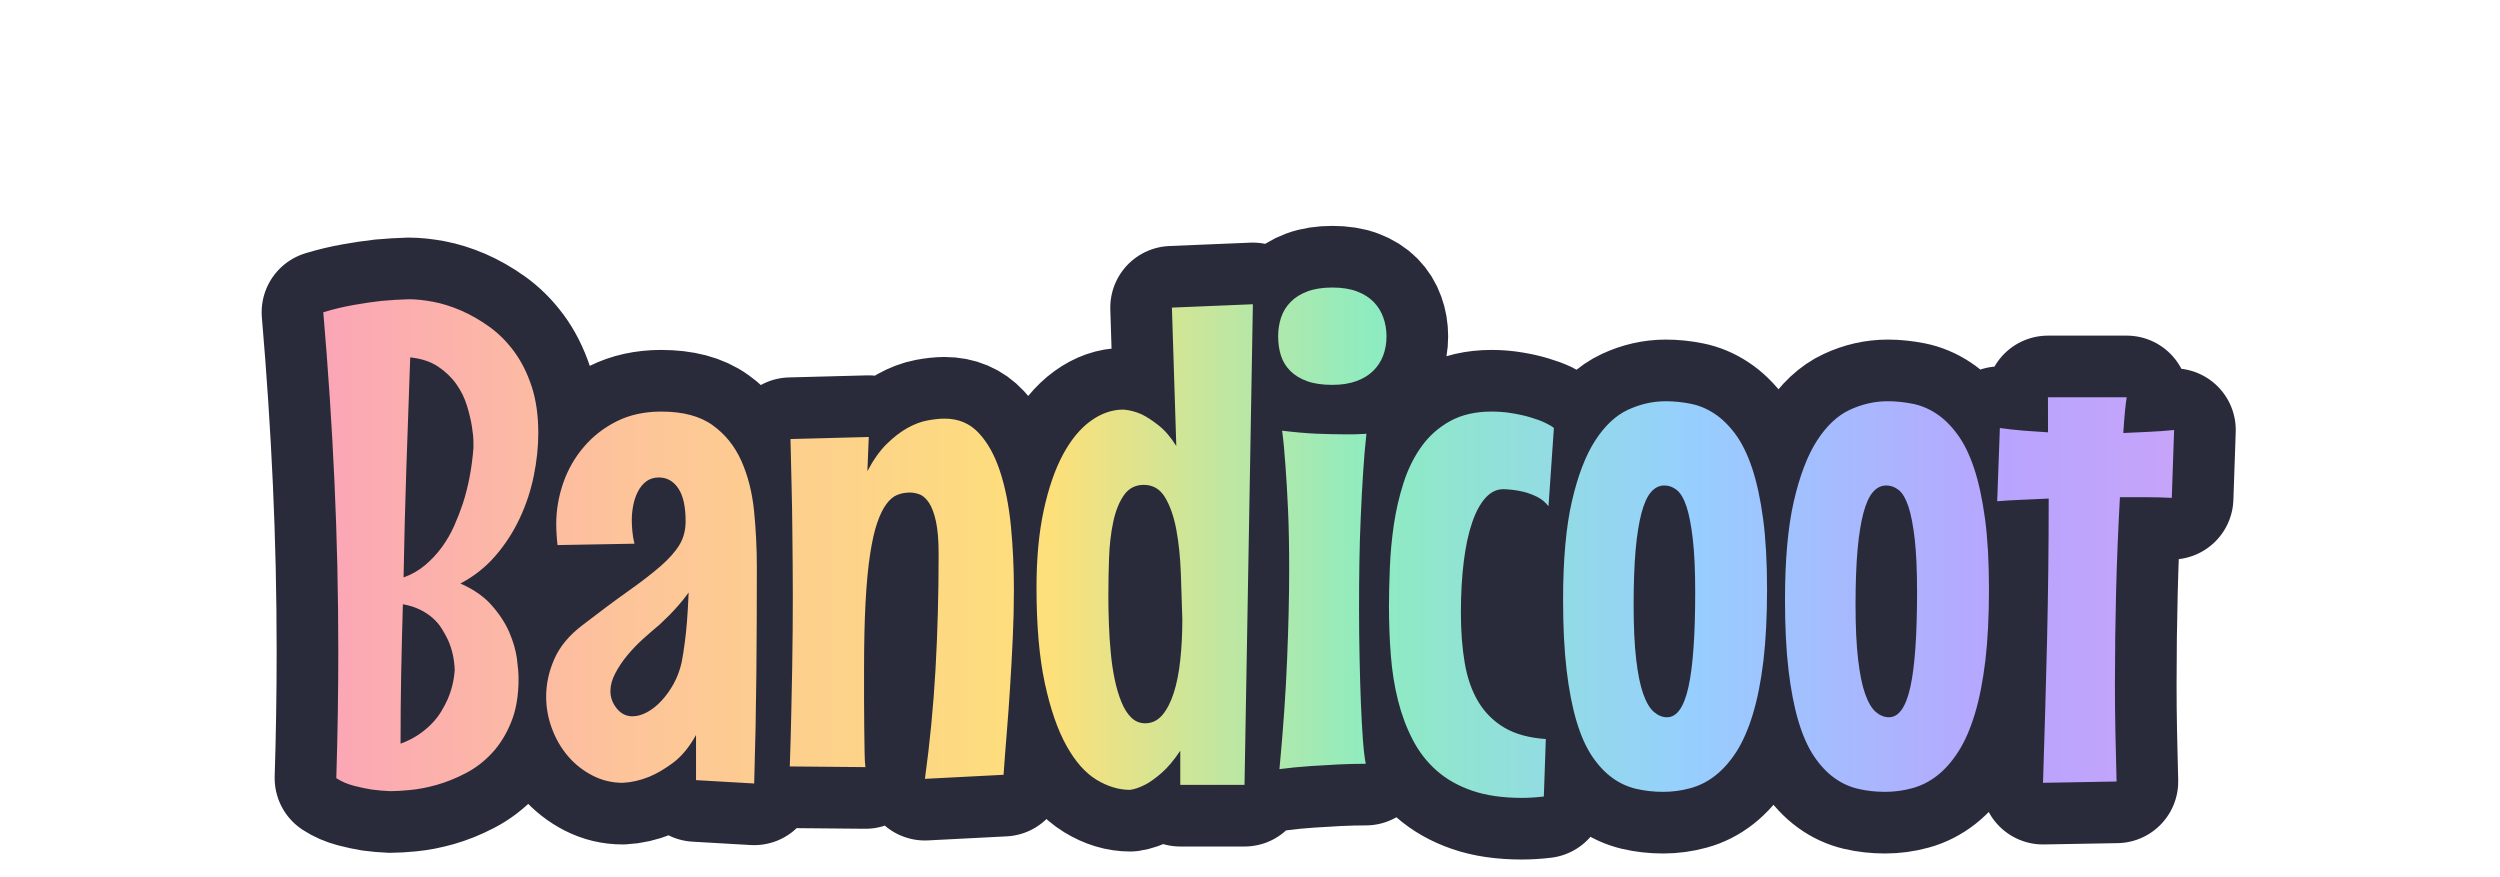
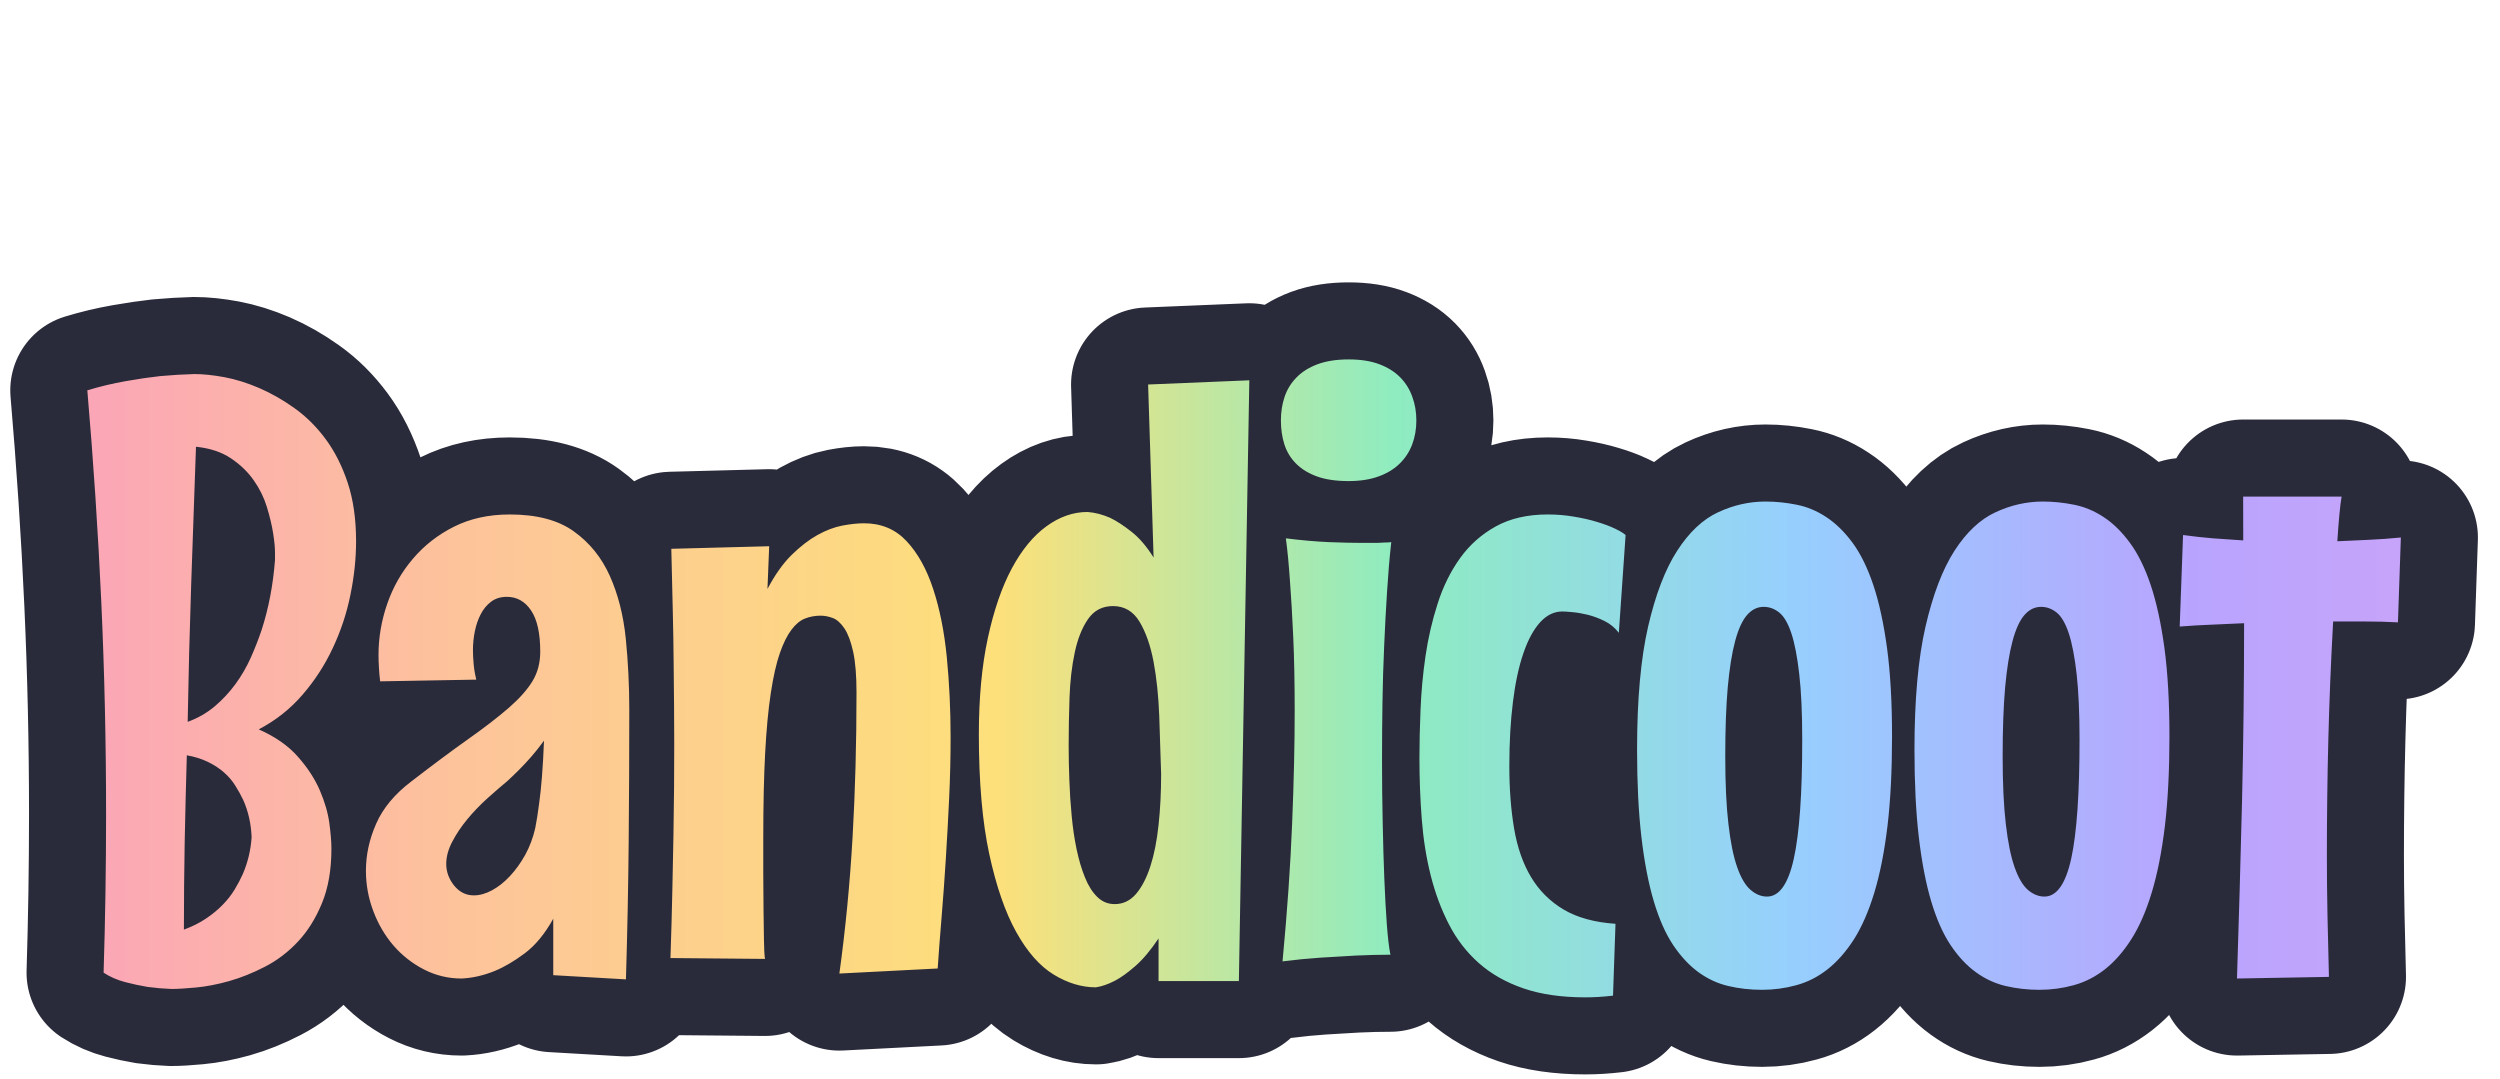
- <svg xmlns="http://www.w3.org/2000/svg" viewBox="-45 -14 365 128" role="img" aria-label="Bandicoot">
+ <svg xmlns="http://www.w3.org/2000/svg" viewBox="-8 -14 292 126" role="img" aria-label="Bandicoot">
  <defs>
    <linearGradient id="logo-gradient-anim" x1="0" y1="65" x2="310" y2="65" gradientUnits="userSpaceOnUse">
      <stop offset="0%" stop-color="#fba4b8">
        <animate attributeName="stop-color" values="#fba4b8;#fde07a;#96cffe;#dca4f4;#fba4b8" dur="8s" repeatCount="indefinite" />
      </stop>
      <stop offset="15%" stop-color="#fdc49a">
        <animate attributeName="stop-color" values="#fdc49a;#8eecc0;#b8a4fe;#fba4b8;#fdc49a" dur="8s" repeatCount="indefinite" />
      </stop>
      <stop offset="35%" stop-color="#fde07a">
        <animate attributeName="stop-color" values="#fde07a;#96cffe;#dca4f4;#fdc49a;#fde07a" dur="8s" repeatCount="indefinite" />
      </stop>
      <stop offset="50%" stop-color="#8eecc0">
        <animate attributeName="stop-color" values="#8eecc0;#b8a4fe;#fba4b8;#fde07a;#8eecc0" dur="8s" repeatCount="indefinite" />
      </stop>
      <stop offset="65%" stop-color="#96cffe">
        <animate attributeName="stop-color" values="#96cffe;#dca4f4;#fdc49a;#8eecc0;#96cffe" dur="8s" repeatCount="indefinite" />
      </stop>
      <stop offset="80%" stop-color="#b8a4fe">
        <animate attributeName="stop-color" values="#b8a4fe;#fba4b8;#fde07a;#96cffe;#b8a4fe" dur="8s" repeatCount="indefinite" />
      </stop>
      <stop offset="100%" stop-color="#dca4f4">
        <animate attributeName="stop-color" values="#dca4f4;#fdc49a;#8eecc0;#b8a4fe;#dca4f4" dur="8s" repeatCount="indefinite" />
      </stop>
    </linearGradient>
  </defs>
  <path d="M33.59 49.22L33.59 49.22Q33.59 52.25 32.93 55.47Q32.28 58.69 30.88 61.67Q29.49 64.65 27.34 67.14Q25.20 69.63 22.22 71.19L22.22 71.19Q25.10 72.46 26.78 74.37Q28.47 76.27 29.35 78.30Q30.22 80.32 30.47 82.15Q30.71 83.98 30.71 85.11L30.71 85.11Q30.71 88.82 29.61 91.48Q28.52 94.14 26.81 95.97Q25.10 97.80 22.97 98.90Q20.85 100 18.77 100.59Q16.70 101.17 14.89 101.34Q13.09 101.51 12.01 101.51L12.01 101.51Q10.64 101.46 9.23 101.27L9.23 101.27Q8.01 101.07 6.62 100.71Q5.22 100.34 4.10 99.61L4.10 99.61Q4.39 90.33 4.39 81.10L4.39 81.10Q4.39 68.55 3.83 56.30Q3.27 44.04 2.20 31.59L2.20 31.59Q4.44 30.91 6.67 30.52Q8.89 30.13 10.69 29.93L10.69 29.93Q12.79 29.74 14.70 29.69L14.70 29.69Q16.21 29.69 18.19 30.05Q20.17 30.42 22.27 31.32Q24.37 32.23 26.39 33.67Q28.42 35.11 30.03 37.28Q31.64 39.45 32.62 42.41Q33.59 45.36 33.59 49.22ZM24.12 51.42L24.12 51.42Q24.12 51.46 24.12 50.56Q24.12 49.66 23.90 48.27Q23.68 46.88 23.17 45.21Q22.66 43.55 21.63 42.09Q20.61 40.63 18.97 39.53Q17.33 38.43 14.89 38.18L14.89 38.18Q14.60 46.24 14.33 54.25Q14.06 62.26 13.92 70.31L13.92 70.31Q15.67 69.68 17.07 68.51Q18.46 67.33 19.51 65.89Q20.56 64.45 21.29 62.82Q22.02 61.18 22.56 59.57L22.56 59.57Q23.78 55.81 24.12 51.42ZM21.39 83.79L21.39 83.79Q21.29 81.40 20.41 79.44L20.41 79.44Q20.02 78.61 19.48 77.76Q18.95 76.90 18.14 76.20Q17.33 75.49 16.26 74.98Q15.19 74.46 13.82 74.22L13.82 74.22Q13.67 79.35 13.57 84.40Q13.48 89.45 13.48 94.58L13.48 94.58Q14.94 94.04 16.06 93.29Q17.19 92.53 18.02 91.67Q18.85 90.82 19.41 89.89Q19.97 88.96 20.36 88.09L20.36 88.09Q21.24 86.04 21.39 83.79ZM65.50 68.90L65.50 68.90Q65.50 76.61 65.43 84.33Q65.36 92.04 65.11 100.39L65.11 100.39L56.62 99.90L56.62 93.31Q55.15 95.95 53.30 97.34Q51.44 98.73 49.78 99.41L49.78 99.41Q47.83 100.20 45.92 100.29L45.92 100.29Q43.58 100.29 41.53 99.24Q39.48 98.19 37.96 96.44Q36.45 94.68 35.60 92.41Q34.74 90.14 34.74 87.70L34.74 87.70Q34.74 84.91 35.94 82.20Q37.13 79.49 40.02 77.29L40.02 77.29Q43.87 74.32 46.71 72.31Q49.54 70.31 51.42 68.68Q53.30 67.04 54.20 65.55Q55.10 64.06 55.10 62.11L55.10 62.11Q55.10 58.89 54.03 57.30Q52.96 55.71 51.20 55.71L51.20 55.71Q50.12 55.71 49.37 56.27Q48.61 56.84 48.15 57.74Q47.68 58.64 47.46 59.74Q47.24 60.84 47.24 61.91L47.24 61.91Q47.24 62.65 47.32 63.53Q47.39 64.40 47.63 65.38L47.63 65.38L36.40 65.58Q36.30 64.75 36.26 63.99Q36.21 63.23 36.21 62.50L36.21 62.50Q36.21 59.47 37.23 56.52Q38.26 53.56 40.24 51.25Q42.21 48.93 45.04 47.51Q47.88 46.09 51.54 46.09L51.54 46.09Q56.28 46.09 59.03 48.07Q61.79 50.05 63.23 53.27Q64.67 56.49 65.09 60.57Q65.50 64.65 65.50 68.90ZM54.52 82.71L54.52 82.71Q54.76 81.49 54.96 79.93L54.96 79.93Q55.15 78.61 55.30 76.73Q55.45 74.85 55.54 72.51L55.54 72.51Q54.76 73.58 54.03 74.41Q53.30 75.24 52.66 75.88L52.66 75.88Q51.93 76.61 51.29 77.20L51.29 77.20Q50.17 78.13 48.90 79.27Q47.63 80.42 46.58 81.69Q45.53 82.96 44.83 84.30Q44.12 85.64 44.12 86.91L44.12 86.91Q44.12 88.28 45.04 89.43Q45.97 90.58 47.34 90.58L47.34 90.58Q48.37 90.58 49.46 89.99Q50.56 89.40 51.56 88.33Q52.56 87.26 53.35 85.84Q54.13 84.42 54.52 82.71ZM101.52 99.12L90.04 99.71Q91.12 91.85 91.58 83.79Q92.04 75.73 92.04 66.89L92.04 66.89Q92.04 63.92 91.65 62.13Q91.26 60.35 90.63 59.40Q89.99 58.45 89.26 58.18Q88.53 57.91 87.84 57.91L87.84 57.91Q86.87 57.91 86.01 58.25Q85.16 58.59 84.43 59.57Q83.69 60.55 83.08 62.30Q82.47 64.06 82.03 66.94Q81.59 69.82 81.37 73.95Q81.15 78.08 81.15 83.79L81.15 83.79Q81.15 85.84 81.15 88.06Q81.15 90.28 81.18 92.29Q81.20 94.29 81.23 95.83Q81.25 97.36 81.35 98.00L81.35 98.00L70.31 97.90Q70.46 93.46 70.53 89.97Q70.61 86.47 70.66 83.54Q70.71 80.62 70.73 78.05Q70.75 75.49 70.75 73.00L70.75 73.00Q70.75 70.75 70.73 68.38Q70.71 66.02 70.68 63.28Q70.66 60.55 70.58 57.30Q70.51 54.05 70.41 50.10L70.41 50.10L81.84 49.80L81.64 54.79Q82.96 52.29 84.47 50.81Q85.99 49.32 87.48 48.49Q88.97 47.66 90.38 47.39Q91.80 47.12 92.92 47.12L92.92 47.12Q95.95 47.12 97.90 49.22Q99.86 51.32 101.00 54.81Q102.15 58.30 102.59 62.79Q103.03 67.29 103.03 72.12L103.03 72.12Q103.03 75.63 102.86 79.25Q102.69 82.86 102.47 86.35Q102.25 89.84 101.98 93.09Q101.71 96.34 101.52 99.12L101.52 99.12ZM126.10 30.91L137.92 30.42L136.70 100.59L127.32 100.59L127.32 95.61Q125.91 97.71 124.59 98.85Q123.27 100 122.24 100.54L122.24 100.54Q121.02 101.17 120.00 101.32L120.00 101.32Q117.51 101.32 115.07 99.83Q112.63 98.34 110.70 94.87Q108.77 91.41 107.55 85.77Q106.33 80.13 106.33 71.78L106.33 71.78Q106.33 65.38 107.38 60.52Q108.43 55.66 110.18 52.39Q111.94 49.12 114.24 47.46Q116.53 45.80 119.02 45.80L119.02 45.80Q120.34 45.90 121.66 46.48L121.66 46.48Q122.78 47.02 124.15 48.10Q125.52 49.17 126.74 51.12L126.74 51.12L126.10 30.91ZM127.62 76.42L127.62 76.42Q127.52 73.10 127.40 69.63Q127.27 66.16 126.74 63.31Q126.20 60.45 125.10 58.62Q124.00 56.79 122 56.79L122 56.79Q120.14 56.79 119.09 58.30Q118.04 59.81 117.53 62.21Q117.02 64.60 116.92 67.48Q116.82 70.36 116.82 73.10L116.82 73.10Q116.82 75 116.90 77.10Q116.97 79.20 117.17 81.27Q117.36 83.35 117.75 85.21Q118.14 87.06 118.73 88.50Q119.31 89.94 120.17 90.77Q121.02 91.60 122.20 91.60L122.20 91.60Q123.66 91.60 124.69 90.41Q125.71 89.21 126.37 87.16Q127.03 85.11 127.32 82.35Q127.62 79.59 127.62 76.42ZM157.43 35.11L157.43 35.11Q157.43 36.62 156.94 37.92Q156.45 39.21 155.47 40.16Q154.50 41.11 153.01 41.65Q151.52 42.19 149.52 42.19L149.52 42.19Q147.32 42.19 145.83 41.65Q144.34 41.11 143.39 40.16Q142.44 39.21 142.02 37.92Q141.61 36.62 141.61 35.11L141.61 35.11Q141.61 33.64 142.04 32.35Q142.48 31.05 143.44 30.08Q144.39 29.10 145.90 28.54Q147.42 27.98 149.52 27.98L149.52 27.98Q151.62 27.98 153.10 28.54Q154.59 29.10 155.55 30.08Q156.50 31.05 156.96 32.35Q157.43 33.64 157.43 35.11ZM154.50 49.32L154.50 49.32Q154.20 52.00 154.01 55.08Q153.81 58.15 153.67 61.45Q153.52 64.75 153.47 68.14Q153.42 71.53 153.42 74.80L153.42 74.80Q153.42 78.61 153.50 82.15Q153.57 85.69 153.69 88.67Q153.81 91.65 153.98 93.95Q154.15 96.24 154.40 97.51L154.40 97.51Q152.45 97.51 150.35 97.61L150.35 97.61Q148.54 97.71 146.29 97.85Q144.05 98.00 141.80 98.29L141.80 98.29Q142.63 89.50 142.92 82.20Q143.22 74.90 143.22 69.09L143.22 69.09Q143.22 64.11 143.05 60.38Q142.88 56.64 142.68 54.05L142.68 54.05Q142.48 51.03 142.19 48.88L142.19 48.88Q144.93 49.22 147.20 49.32Q149.47 49.41 151.13 49.41L151.13 49.41Q151.91 49.41 152.54 49.41Q153.18 49.41 153.62 49.37L153.62 49.37Q154.15 49.37 154.50 49.32ZM181.87 48.49L181.08 59.91Q180.40 59.03 179.42 58.54Q178.45 58.06 177.47 57.81Q176.49 57.57 175.66 57.50Q174.83 57.42 174.49 57.42L174.49 57.42Q173.03 57.42 171.88 58.69Q170.73 59.96 169.93 62.30Q169.12 64.65 168.71 67.99Q168.29 71.34 168.29 75.49L168.29 75.49Q168.29 79.49 168.85 82.79Q169.41 86.08 170.83 88.45Q172.25 90.82 174.64 92.24Q177.03 93.65 180.69 93.90L180.69 93.90L180.40 102.29Q179.57 102.39 178.76 102.44Q177.96 102.49 177.18 102.49L177.18 102.49Q172.98 102.49 169.93 101.44Q166.88 100.39 164.73 98.49Q162.58 96.58 161.24 93.97Q159.89 91.36 159.11 88.26Q158.33 85.16 158.06 81.67Q157.79 78.17 157.79 74.51L157.79 74.51Q157.79 71.97 157.92 68.87Q158.04 65.77 158.50 62.62Q158.96 59.47 159.92 56.49Q160.87 53.52 162.53 51.20Q164.19 48.88 166.70 47.49Q169.22 46.09 172.78 46.09L172.78 46.09Q174.35 46.09 175.81 46.34Q177.28 46.58 178.50 46.95Q179.72 47.31 180.60 47.73Q181.47 48.14 181.87 48.49L181.87 48.49ZM212.99 72.02L212.99 72.02Q212.99 77.98 212.46 82.47Q211.92 86.96 210.92 90.26Q209.92 93.55 208.53 95.73Q207.13 97.90 205.45 99.22Q203.77 100.54 201.81 101.07Q199.86 101.61 197.81 101.61L197.81 101.61Q195.76 101.61 193.88 101.17Q192.00 100.73 190.39 99.56Q188.78 98.39 187.43 96.39Q186.09 94.38 185.16 91.26Q184.23 88.13 183.72 83.79Q183.21 79.44 183.21 73.58L183.21 73.58Q183.21 64.79 184.50 59.18Q185.80 53.56 187.90 50.32Q190.00 47.07 192.68 45.83Q195.37 44.58 198.20 44.58L198.20 44.58Q200.01 44.58 201.84 44.95Q203.67 45.31 205.30 46.39Q206.94 47.46 208.36 49.37Q209.77 51.27 210.80 54.32Q211.82 57.37 212.41 61.72Q212.99 66.06 212.99 72.02ZM202.50 72.41L202.50 72.41Q202.50 67.72 202.15 64.72Q201.81 61.72 201.23 59.96Q200.64 58.20 199.81 57.54Q198.98 56.88 198.00 56.88L198.00 56.88Q196.88 56.88 196.05 57.84Q195.22 58.79 194.66 60.89Q194.10 62.99 193.80 66.28Q193.51 69.58 193.51 74.32L193.51 74.32Q193.51 79.10 193.88 82.25Q194.24 85.40 194.90 87.28Q195.56 89.16 196.47 89.94Q197.37 90.72 198.39 90.72L198.39 90.72Q200.54 90.72 201.52 86.28Q202.50 81.84 202.50 72.41ZM245.39 72.02L245.39 72.02Q245.39 77.98 244.86 82.47Q244.32 86.96 243.32 90.26Q242.32 93.55 240.92 95.73Q239.53 97.90 237.85 99.22Q236.16 100.54 234.21 101.07Q232.26 101.61 230.21 101.61L230.21 101.61Q228.16 101.61 226.28 101.17Q224.40 100.73 222.79 99.56Q221.17 98.39 219.83 96.39Q218.49 94.38 217.56 91.26Q216.63 88.13 216.12 83.79Q215.61 79.44 215.61 73.58L215.61 73.58Q215.61 64.79 216.90 59.18Q218.20 53.56 220.29 50.32Q222.39 47.07 225.08 45.83Q227.77 44.58 230.60 44.58L230.60 44.58Q232.40 44.58 234.24 44.95Q236.07 45.31 237.70 46.39Q239.34 47.46 240.75 49.37Q242.17 51.27 243.20 54.32Q244.22 57.37 244.81 61.72Q245.39 66.06 245.39 72.02ZM234.89 72.41L234.89 72.41Q234.89 67.72 234.55 64.72Q234.21 61.72 233.63 59.96Q233.04 58.20 232.21 57.54Q231.38 56.88 230.40 56.88L230.40 56.88Q229.28 56.88 228.45 57.84Q227.62 58.79 227.06 60.89Q226.50 62.99 226.20 66.28Q225.91 69.58 225.91 74.32L225.91 74.32Q225.91 79.10 226.28 82.25Q226.64 85.40 227.30 87.28Q227.96 89.16 228.86 89.94Q229.77 90.72 230.79 90.72L230.79 90.72Q232.94 90.72 233.92 86.28Q234.89 81.84 234.89 72.41ZM265.5 44Q265.24 45.51 265.00 49.22L265.00 49.22Q266.85 49.12 268.68 49.05Q270.52 48.97 272.42 48.78L272.42 48.78L272.08 58.69Q270.22 58.59 268.29 58.59Q266.37 58.59 264.51 58.59L264.51 58.59Q264.12 65.63 263.95 72.34Q263.78 79.05 263.78 85.89L263.78 85.89Q263.78 89.40 263.85 92.94Q263.92 96.48 264.02 100.10L264.02 100.10L253.28 100.29Q253.62 89.79 253.87 79.52Q254.11 69.24 254.11 58.79L254.11 58.79Q252.25 58.89 250.35 58.96Q248.45 59.03 246.59 59.18L246.59 59.18L246.98 48.49Q248.69 48.73 250.50 48.88Q252.30 49.02 254.01 49.12L254.01 49.12Q254.01 45.31 254 44Z" fill="none" stroke="#2a2b3a" stroke-width="18" stroke-linejoin="round" />
  <path fill="url(#logo-gradient-anim)" stroke="#2a2b3a" stroke-width="18" stroke-linejoin="round" paint-order="stroke">
    <animate attributeName="d" values="M254 44.5 C254 32 245 2 215 0 C245 -2 265.5 28 265.5 44.5Z;M254 44.5 C254 24 257 -2 260 -8 C263 -2 265.5 24 265.5 44.5Z;M254 44.5 C254 26 260 -4 285 -3 C260 0 265.5 28 265.5 44.5Z;M254 44.5 C254 24 257 -2 260 -8 C263 -2 265.5 24 265.5 44.5Z;M254 44.5 C254 28 250 0 235 -3 C250 -4 265.5 26 265.5 44.5Z;M254 44.5 C254 24 257 -2 260 -8 C263 -2 265.5 24 265.5 44.5Z;M254 44.5 C254 26 260 -4 285 -3 C260 0 265.5 28 265.5 44.5Z;M254 44.5 C254 24 257 -2 260 -8 C263 -2 265.5 24 265.5 44.5Z;M254 44.5 C254 28 250 0 235 -3 C250 -4 265.5 26 265.5 44.5Z;M254 44.5 C254 24 257 -2 260 -8 C263 -2 265.5 24 265.5 44.5Z;M254 44.5 C254 26 260 -4 285 -3 C260 0 265.5 28 265.5 44.5Z;M254 44.5 C254 24 257 -2 260 -8 C263 -2 265.5 24 265.5 44.5Z;M254 44.5 C254 32 245 2 215 0 C245 -2 265.5 28 265.5 44.5Z;M254 44.5 C254 32 245 2 215 0 C245 -2 265.5 28 265.5 44.5Z" keyTimes="0.0;0.006;0.013;0.019;0.025;0.031;0.037;0.044;0.05;0.056;0.062;0.069;0.075;1.0" dur="8s" repeatCount="indefinite" calcMode="spline" keySplines="0.4 0 0.6 1;0.4 0 0.6 1;0.4 0 0.6 1;0.4 0 0.6 1;0.4 0 0.6 1;0.4 0 0.6 1;0.4 0 0.6 1;0.4 0 0.6 1;0.4 0 0.6 1;0.4 0 0.6 1;0.4 0 0.6 1;0.4 0 0.6 1;0.4 0 0.6 1" />
  </path>
  <path d="M33.59 49.22L33.59 49.22Q33.59 52.25 32.93 55.47Q32.28 58.69 30.88 61.67Q29.49 64.65 27.34 67.14Q25.20 69.63 22.22 71.19L22.22 71.19Q25.10 72.46 26.78 74.37Q28.47 76.27 29.35 78.30Q30.22 80.32 30.47 82.15Q30.71 83.98 30.71 85.11L30.71 85.11Q30.71 88.82 29.61 91.48Q28.52 94.14 26.81 95.97Q25.10 97.80 22.97 98.90Q20.85 100 18.77 100.59Q16.70 101.17 14.89 101.34Q13.09 101.51 12.01 101.51L12.01 101.51Q10.64 101.46 9.23 101.27L9.23 101.27Q8.01 101.07 6.62 100.71Q5.22 100.34 4.10 99.61L4.10 99.61Q4.39 90.33 4.39 81.10L4.39 81.10Q4.39 68.55 3.83 56.30Q3.27 44.04 2.20 31.59L2.20 31.59Q4.44 30.91 6.67 30.52Q8.89 30.13 10.69 29.93L10.69 29.93Q12.79 29.74 14.70 29.69L14.70 29.69Q16.21 29.69 18.19 30.05Q20.17 30.42 22.27 31.32Q24.37 32.23 26.39 33.67Q28.42 35.11 30.03 37.28Q31.64 39.45 32.62 42.41Q33.59 45.36 33.59 49.22ZM24.12 51.42L24.12 51.42Q24.12 51.46 24.12 50.56Q24.12 49.66 23.90 48.27Q23.68 46.88 23.17 45.21Q22.66 43.55 21.63 42.09Q20.61 40.63 18.97 39.53Q17.33 38.43 14.89 38.18L14.89 38.18Q14.60 46.24 14.33 54.25Q14.06 62.26 13.92 70.31L13.92 70.31Q15.67 69.68 17.07 68.51Q18.46 67.33 19.51 65.89Q20.56 64.45 21.29 62.82Q22.02 61.18 22.56 59.57L22.56 59.57Q23.78 55.81 24.12 51.42ZM21.39 83.79L21.39 83.79Q21.29 81.40 20.41 79.44L20.41 79.44Q20.02 78.61 19.48 77.76Q18.95 76.90 18.14 76.20Q17.33 75.49 16.26 74.98Q15.19 74.46 13.82 74.22L13.82 74.22Q13.67 79.35 13.57 84.40Q13.48 89.45 13.48 94.58L13.48 94.58Q14.94 94.04 16.06 93.29Q17.19 92.53 18.02 91.67Q18.85 90.82 19.41 89.89Q19.97 88.96 20.36 88.09L20.36 88.09Q21.24 86.04 21.39 83.79ZM65.50 68.90L65.50 68.90Q65.50 76.61 65.43 84.33Q65.36 92.04 65.11 100.39L65.11 100.39L56.62 99.90L56.62 93.31Q55.15 95.95 53.30 97.34Q51.44 98.73 49.78 99.41L49.78 99.41Q47.83 100.20 45.92 100.29L45.92 100.29Q43.58 100.29 41.53 99.24Q39.48 98.19 37.96 96.44Q36.45 94.68 35.60 92.41Q34.74 90.14 34.74 87.70L34.74 87.70Q34.74 84.91 35.94 82.20Q37.13 79.49 40.02 77.29L40.02 77.29Q43.87 74.32 46.71 72.31Q49.54 70.31 51.42 68.68Q53.30 67.04 54.20 65.55Q55.10 64.06 55.10 62.11L55.10 62.11Q55.10 58.89 54.03 57.30Q52.96 55.71 51.20 55.71L51.20 55.71Q50.12 55.71 49.37 56.27Q48.61 56.84 48.15 57.74Q47.68 58.64 47.46 59.74Q47.24 60.84 47.24 61.91L47.24 61.91Q47.24 62.65 47.32 63.53Q47.39 64.40 47.63 65.38L47.63 65.38L36.40 65.58Q36.30 64.75 36.26 63.99Q36.21 63.23 36.21 62.50L36.21 62.50Q36.21 59.47 37.23 56.52Q38.26 53.56 40.24 51.25Q42.21 48.93 45.04 47.51Q47.88 46.09 51.54 46.09L51.54 46.09Q56.28 46.09 59.03 48.07Q61.79 50.05 63.23 53.27Q64.67 56.49 65.09 60.57Q65.50 64.65 65.50 68.90ZM54.52 82.71L54.52 82.71Q54.76 81.49 54.96 79.93L54.96 79.93Q55.15 78.61 55.30 76.73Q55.45 74.85 55.54 72.51L55.54 72.51Q54.76 73.58 54.03 74.41Q53.30 75.24 52.66 75.88L52.66 75.88Q51.93 76.61 51.29 77.20L51.29 77.20Q50.17 78.13 48.90 79.27Q47.63 80.42 46.58 81.69Q45.53 82.96 44.83 84.30Q44.12 85.64 44.12 86.91L44.12 86.91Q44.12 88.28 45.04 89.43Q45.97 90.58 47.34 90.58L47.34 90.58Q48.37 90.58 49.46 89.99Q50.56 89.40 51.56 88.33Q52.56 87.26 53.35 85.84Q54.13 84.42 54.52 82.71ZM101.52 99.12L90.04 99.71Q91.12 91.85 91.58 83.79Q92.04 75.73 92.04 66.89L92.04 66.89Q92.04 63.92 91.65 62.13Q91.26 60.35 90.63 59.40Q89.99 58.45 89.26 58.18Q88.53 57.91 87.84 57.91L87.84 57.91Q86.87 57.91 86.01 58.25Q85.16 58.59 84.43 59.57Q83.69 60.55 83.08 62.30Q82.47 64.06 82.03 66.94Q81.59 69.82 81.37 73.95Q81.15 78.08 81.15 83.79L81.15 83.79Q81.15 85.84 81.15 88.06Q81.15 90.28 81.18 92.29Q81.20 94.29 81.23 95.83Q81.25 97.36 81.35 98.00L81.35 98.00L70.31 97.90Q70.46 93.46 70.53 89.97Q70.61 86.47 70.66 83.54Q70.71 80.62 70.73 78.05Q70.75 75.49 70.75 73.00L70.75 73.00Q70.75 70.75 70.73 68.38Q70.71 66.02 70.68 63.28Q70.66 60.55 70.58 57.30Q70.51 54.05 70.41 50.10L70.41 50.10L81.84 49.80L81.64 54.79Q82.96 52.29 84.47 50.81Q85.99 49.32 87.48 48.49Q88.97 47.66 90.38 47.39Q91.80 47.12 92.92 47.12L92.92 47.12Q95.95 47.12 97.90 49.22Q99.86 51.32 101.00 54.81Q102.15 58.30 102.59 62.79Q103.03 67.29 103.03 72.12L103.03 72.12Q103.03 75.63 102.86 79.25Q102.69 82.86 102.47 86.35Q102.25 89.84 101.98 93.09Q101.71 96.34 101.52 99.12L101.52 99.12ZM126.10 30.91L137.92 30.42L136.70 100.59L127.32 100.59L127.32 95.61Q125.91 97.71 124.59 98.85Q123.27 100 122.24 100.54L122.24 100.54Q121.02 101.17 120.00 101.32L120.00 101.32Q117.51 101.32 115.07 99.83Q112.63 98.34 110.70 94.87Q108.77 91.41 107.55 85.77Q106.33 80.13 106.33 71.78L106.33 71.78Q106.33 65.38 107.38 60.52Q108.43 55.66 110.18 52.39Q111.94 49.12 114.24 47.46Q116.53 45.80 119.02 45.80L119.02 45.80Q120.34 45.90 121.66 46.48L121.66 46.48Q122.78 47.02 124.15 48.10Q125.52 49.17 126.74 51.12L126.74 51.12L126.10 30.91ZM127.62 76.42L127.62 76.42Q127.52 73.10 127.40 69.63Q127.27 66.16 126.74 63.31Q126.20 60.45 125.10 58.62Q124.00 56.79 122 56.79L122 56.79Q120.14 56.79 119.09 58.30Q118.04 59.81 117.53 62.21Q117.02 64.60 116.92 67.48Q116.82 70.36 116.82 73.10L116.82 73.10Q116.82 75 116.90 77.10Q116.97 79.20 117.17 81.27Q117.36 83.35 117.75 85.21Q118.14 87.06 118.73 88.50Q119.31 89.94 120.17 90.77Q121.02 91.60 122.20 91.60L122.20 91.60Q123.66 91.60 124.69 90.41Q125.71 89.21 126.37 87.16Q127.03 85.11 127.32 82.35Q127.62 79.59 127.62 76.42ZM157.43 35.11L157.43 35.11Q157.43 36.62 156.94 37.92Q156.45 39.21 155.47 40.16Q154.50 41.11 153.01 41.65Q151.52 42.19 149.52 42.19L149.52 42.19Q147.32 42.19 145.83 41.65Q144.34 41.11 143.39 40.16Q142.44 39.21 142.02 37.92Q141.61 36.62 141.61 35.11L141.61 35.11Q141.61 33.64 142.04 32.35Q142.48 31.05 143.44 30.08Q144.39 29.10 145.90 28.54Q147.42 27.98 149.52 27.98L149.52 27.98Q151.62 27.98 153.10 28.54Q154.59 29.10 155.55 30.08Q156.50 31.05 156.96 32.35Q157.43 33.64 157.43 35.11ZM154.50 49.32L154.50 49.32Q154.20 52.00 154.01 55.08Q153.81 58.15 153.67 61.45Q153.52 64.75 153.47 68.14Q153.42 71.53 153.42 74.80L153.42 74.80Q153.42 78.61 153.50 82.15Q153.57 85.69 153.69 88.67Q153.81 91.65 153.98 93.95Q154.15 96.24 154.40 97.51L154.40 97.51Q152.45 97.51 150.35 97.61L150.35 97.61Q148.54 97.71 146.29 97.85Q144.05 98.00 141.80 98.29L141.80 98.29Q142.63 89.50 142.92 82.20Q143.22 74.90 143.22 69.09L143.22 69.09Q143.22 64.11 143.05 60.38Q142.88 56.64 142.68 54.05L142.68 54.05Q142.48 51.03 142.19 48.88L142.19 48.88Q144.93 49.22 147.20 49.32Q149.47 49.41 151.13 49.41L151.13 49.41Q151.91 49.41 152.54 49.41Q153.18 49.41 153.62 49.37L153.62 49.37Q154.15 49.37 154.50 49.32ZM181.87 48.49L181.08 59.91Q180.40 59.03 179.42 58.54Q178.45 58.06 177.47 57.81Q176.49 57.57 175.66 57.50Q174.83 57.42 174.49 57.42L174.49 57.42Q173.03 57.42 171.88 58.69Q170.73 59.96 169.93 62.30Q169.12 64.65 168.71 67.99Q168.29 71.34 168.29 75.49L168.29 75.49Q168.29 79.49 168.85 82.79Q169.41 86.08 170.83 88.45Q172.25 90.82 174.64 92.24Q177.03 93.65 180.69 93.90L180.69 93.90L180.40 102.29Q179.57 102.39 178.76 102.44Q177.96 102.49 177.18 102.49L177.18 102.49Q172.98 102.49 169.93 101.44Q166.88 100.39 164.73 98.49Q162.58 96.58 161.24 93.97Q159.89 91.36 159.11 88.26Q158.33 85.16 158.06 81.67Q157.79 78.17 157.79 74.51L157.79 74.51Q157.79 71.97 157.92 68.87Q158.04 65.77 158.50 62.62Q158.96 59.47 159.92 56.49Q160.87 53.52 162.53 51.20Q164.19 48.88 166.70 47.49Q169.22 46.09 172.78 46.09L172.78 46.09Q174.35 46.09 175.81 46.34Q177.28 46.58 178.50 46.95Q179.72 47.31 180.60 47.73Q181.47 48.14 181.87 48.49L181.87 48.49ZM212.99 72.02L212.99 72.02Q212.99 77.98 212.46 82.47Q211.92 86.96 210.92 90.26Q209.92 93.55 208.53 95.73Q207.13 97.90 205.45 99.22Q203.77 100.54 201.81 101.07Q199.86 101.61 197.81 101.61L197.81 101.61Q195.76 101.61 193.88 101.17Q192.00 100.73 190.39 99.56Q188.78 98.39 187.43 96.39Q186.09 94.38 185.16 91.26Q184.23 88.13 183.72 83.79Q183.21 79.44 183.21 73.58L183.21 73.58Q183.21 64.79 184.50 59.18Q185.80 53.56 187.90 50.32Q190.00 47.07 192.68 45.83Q195.37 44.58 198.20 44.58L198.20 44.58Q200.01 44.58 201.84 44.95Q203.67 45.31 205.30 46.39Q206.94 47.46 208.36 49.37Q209.77 51.27 210.80 54.32Q211.82 57.37 212.41 61.72Q212.99 66.06 212.99 72.02ZM202.50 72.41L202.50 72.41Q202.50 67.72 202.15 64.72Q201.81 61.72 201.23 59.96Q200.64 58.20 199.81 57.54Q198.98 56.88 198.00 56.88L198.00 56.88Q196.88 56.88 196.05 57.84Q195.22 58.79 194.66 60.89Q194.10 62.99 193.80 66.28Q193.51 69.58 193.51 74.32L193.51 74.32Q193.51 79.10 193.88 82.25Q194.24 85.40 194.90 87.28Q195.56 89.16 196.47 89.94Q197.37 90.72 198.39 90.72L198.39 90.72Q200.54 90.72 201.52 86.28Q202.50 81.84 202.50 72.41ZM245.39 72.02L245.39 72.02Q245.39 77.98 244.86 82.47Q244.32 86.96 243.32 90.26Q242.32 93.55 240.92 95.73Q239.53 97.90 237.85 99.22Q236.16 100.54 234.21 101.07Q232.26 101.61 230.21 101.61L230.21 101.61Q228.16 101.61 226.28 101.17Q224.40 100.73 222.79 99.56Q221.17 98.39 219.83 96.39Q218.49 94.38 217.56 91.26Q216.63 88.13 216.12 83.79Q215.61 79.44 215.61 73.58L215.61 73.58Q215.61 64.79 216.90 59.18Q218.20 53.56 220.29 50.32Q222.39 47.07 225.08 45.83Q227.77 44.58 230.60 44.58L230.60 44.58Q232.40 44.58 234.24 44.95Q236.07 45.31 237.70 46.39Q239.34 47.46 240.75 49.37Q242.17 51.27 243.20 54.32Q244.22 57.37 244.81 61.72Q245.39 66.06 245.39 72.02ZM234.89 72.41L234.89 72.41Q234.89 67.72 234.55 64.72Q234.21 61.72 233.63 59.96Q233.04 58.20 232.21 57.54Q231.38 56.88 230.40 56.88L230.40 56.88Q229.28 56.88 228.45 57.84Q227.62 58.79 227.06 60.89Q226.50 62.99 226.20 66.28Q225.91 69.58 225.91 74.32L225.91 74.32Q225.91 79.10 226.28 82.25Q226.64 85.40 227.30 87.28Q227.96 89.16 228.86 89.94Q229.77 90.72 230.79 90.72L230.79 90.72Q232.94 90.72 233.92 86.28Q234.89 81.84 234.89 72.41ZM265.5 44Q265.24 45.51 265.00 49.22L265.00 49.22Q266.85 49.12 268.68 49.05Q270.52 48.97 272.42 48.78L272.42 48.78L272.08 58.69Q270.22 58.59 268.29 58.59Q266.37 58.59 264.51 58.59L264.51 58.59Q264.12 65.63 263.95 72.34Q263.78 79.05 263.78 85.89L263.78 85.89Q263.78 89.40 263.85 92.94Q263.92 96.48 264.02 100.10L264.02 100.10L253.28 100.29Q253.62 89.79 253.87 79.52Q254.11 69.24 254.11 58.79L254.11 58.79Q252.25 58.89 250.35 58.96Q248.45 59.03 246.59 59.18L246.59 59.18L246.98 48.49Q248.69 48.73 250.50 48.88Q252.30 49.02 254.01 49.12L254.01 49.12Q254.01 45.31 254 44Z" fill="url(#logo-gradient-anim)" />
</svg>
